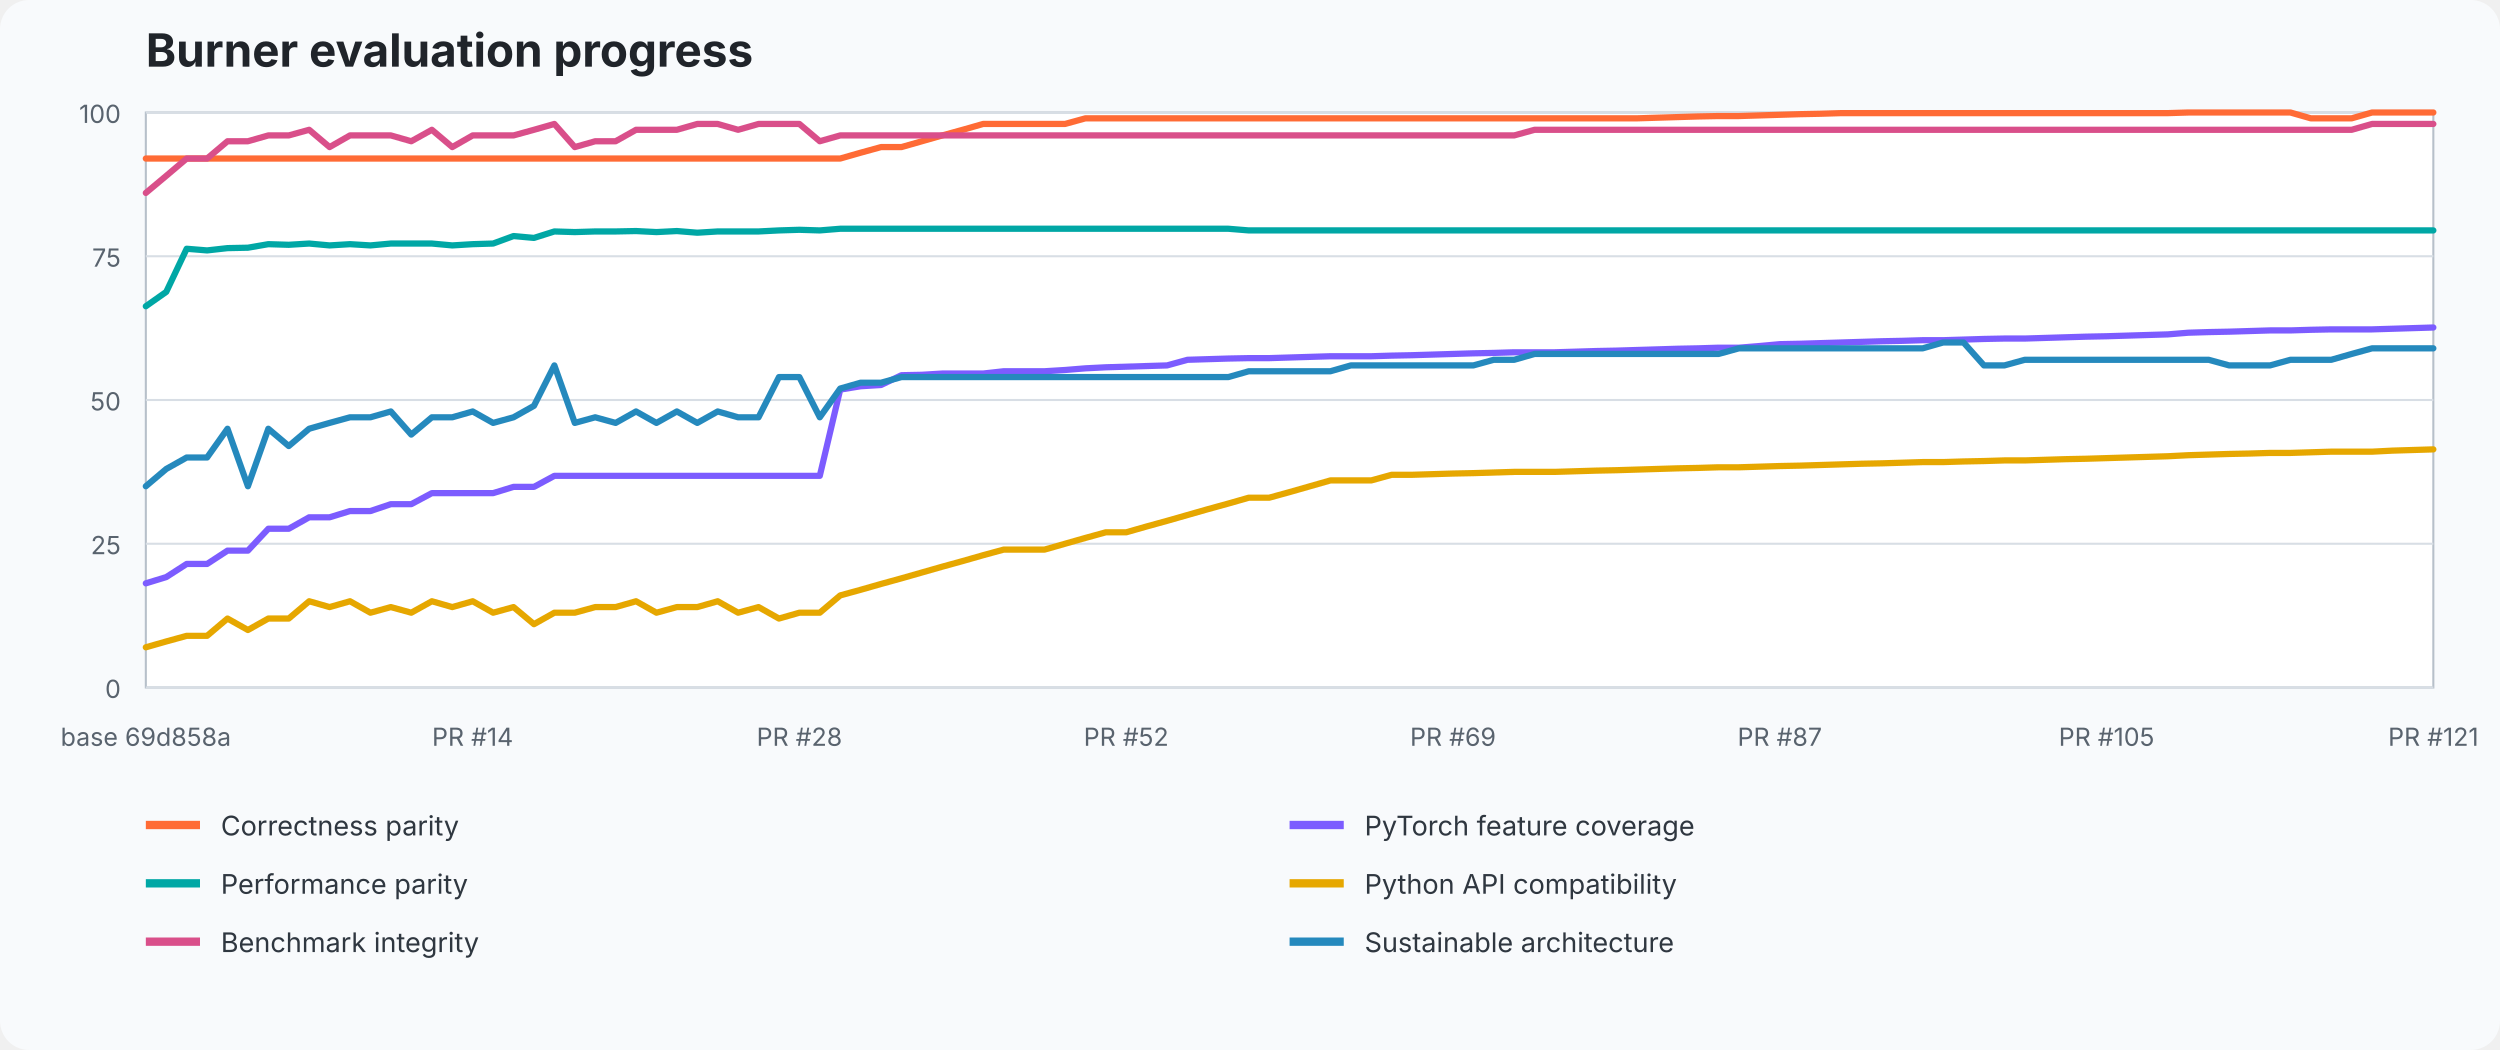
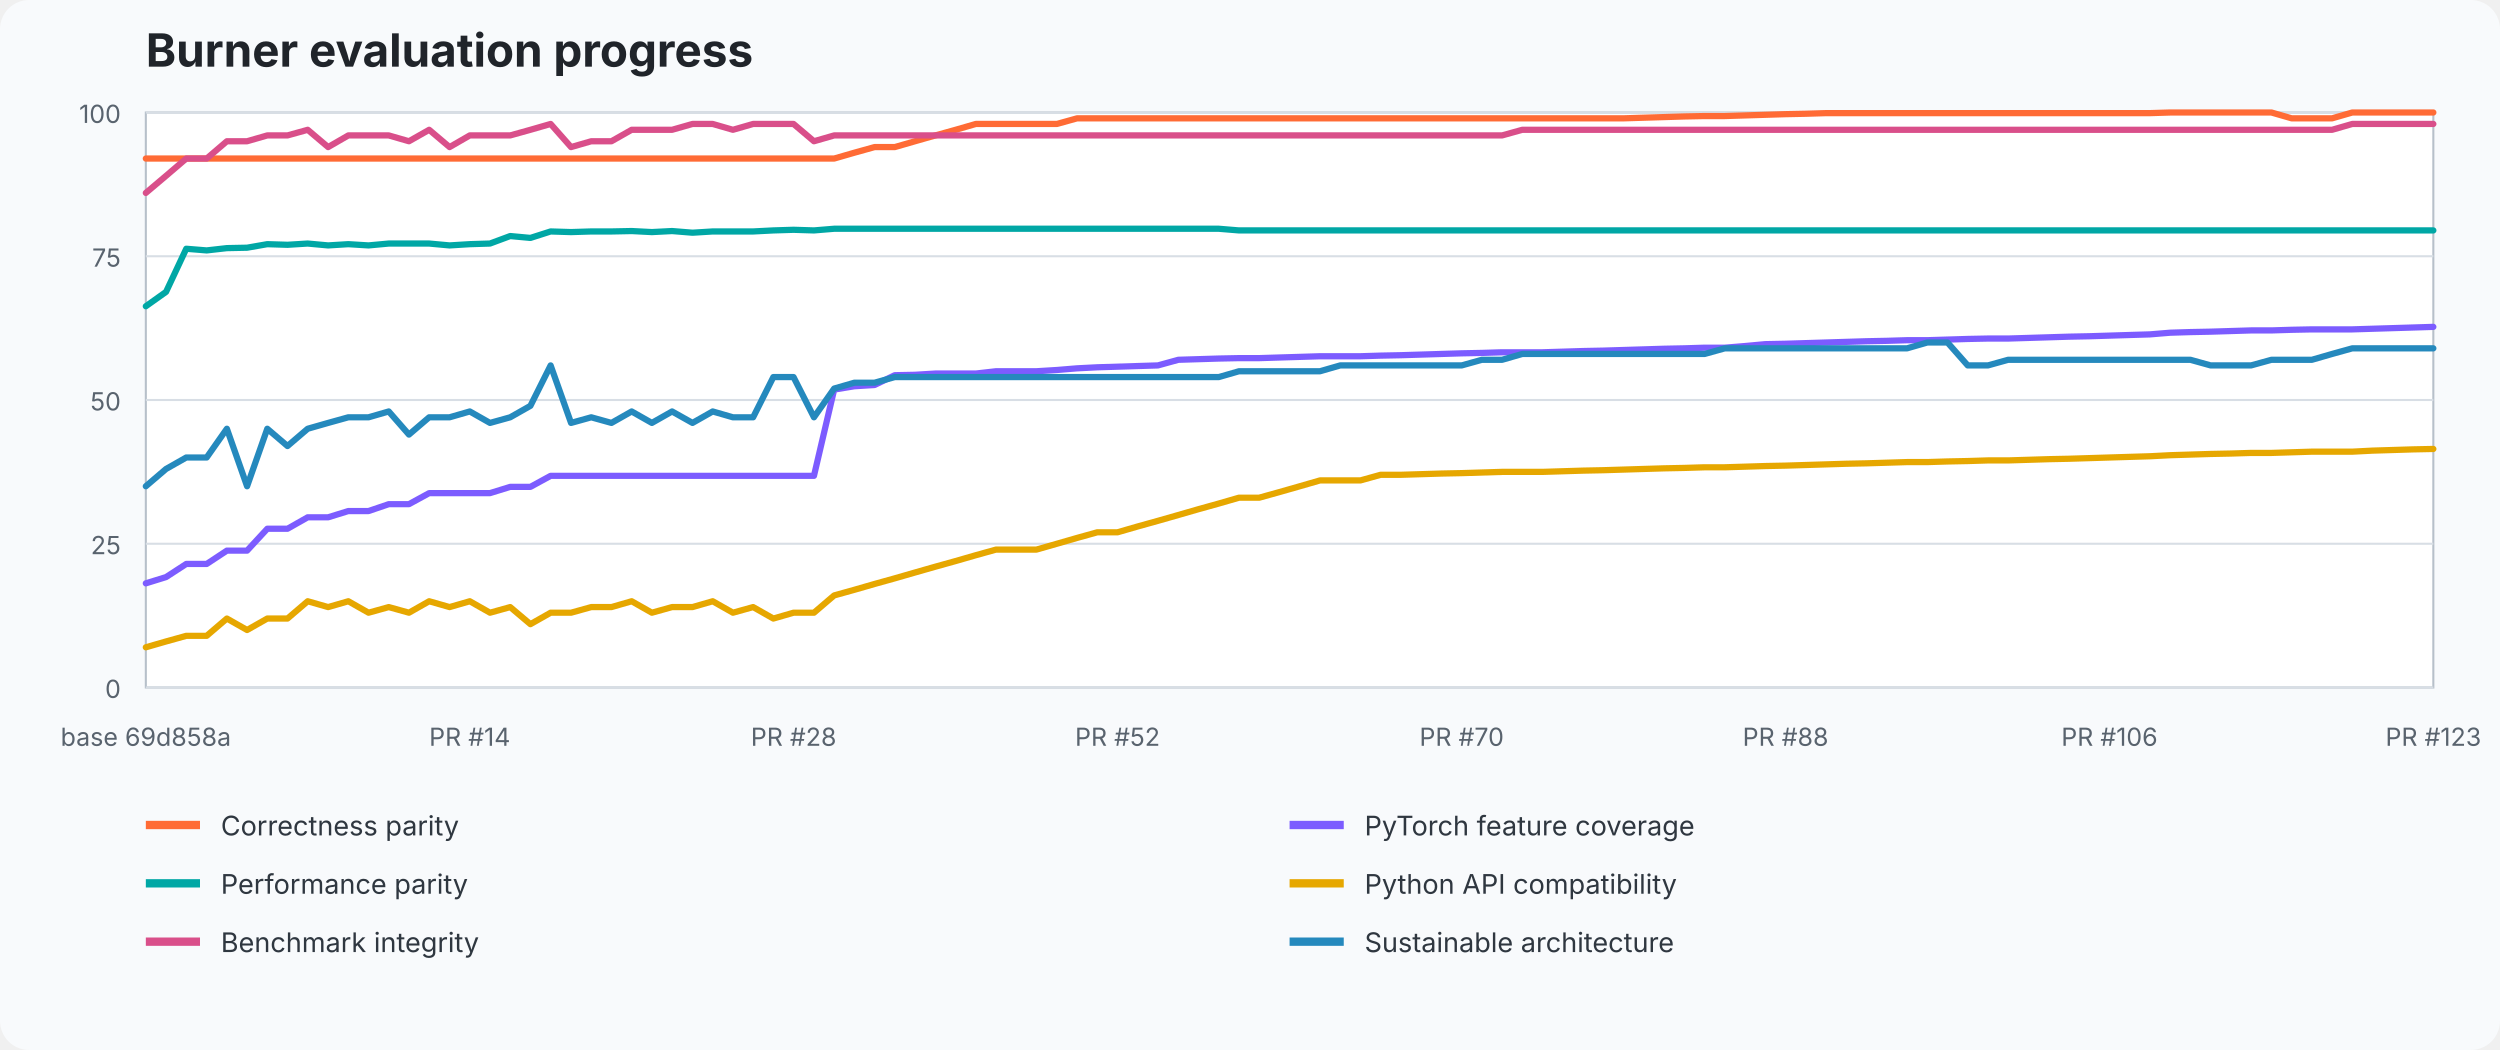
<svg xmlns="http://www.w3.org/2000/svg" width="1200" height="504" viewBox="0 0 1200 504" role="img" aria-labelledby="title desc">
  <style>text{font-family:ui-sans-serif,system-ui,-apple-system,BlinkMacSystemFont,"Segoe UI",sans-serif}.title{font-size:22px;font-weight:700;fill:#20242a}.axis{font-size:12px;fill:#59636e}.legend{font-size:13px;fill:#2f3740}.grid{stroke:#d8dee5;stroke-width:1}.plot{fill:#fff;stroke:#b7c0ca}</style>
  <rect width="100%" height="100%" fill="#f8fafc" rx="14" />
  <text x="70" y="32" class="title">Burner evaluation progress</text>
  <rect x="70" y="54" width="1098" height="276" class="plot" />
  <line x1="70" y1="330" x2="1168" y2="330" class="grid" />
  <text x="58" y="335" text-anchor="end" class="axis">0</text>
  <line x1="70" y1="261" x2="1168" y2="261" class="grid" />
  <text x="58" y="266" text-anchor="end" class="axis">25</text>
  <line x1="70" y1="192" x2="1168" y2="192" class="grid" />
  <text x="58" y="197" text-anchor="end" class="axis">50</text>
  <line x1="70" y1="123" x2="1168" y2="123" class="grid" />
  <text x="58" y="128" text-anchor="end" class="axis">75</text>
  <line x1="70" y1="54" x2="1168" y2="54" class="grid" />
  <text x="58" y="59" text-anchor="end" class="axis">100</text>
-   <polyline points="70.0,76.1 79.8,76.1 89.6,76.1 99.4,76.1 109.2,76.1 119.0,76.1 128.8,76.1 138.6,76.1 148.4,76.1 158.2,76.1 168.0,76.1 177.8,76.1 187.6,76.1 197.4,76.1 207.3,76.1 217.1,76.1 226.9,76.1 236.7,76.1 246.5,76.1 256.3,76.1 266.1,76.1 275.9,76.1 285.7,76.1 295.5,76.1 305.3,76.1 315.1,76.1 324.9,76.1 334.7,76.1 344.5,76.1 354.3,76.1 364.1,76.1 373.9,76.1 383.7,76.1 393.5,76.1 403.3,76.1 413.1,73.3 422.9,70.6 432.7,70.6 442.5,67.8 452.3,65.0 462.1,62.3 471.9,59.5 481.8,59.5 491.6,59.5 501.4,59.5 511.2,59.5 521.0,56.8 530.8,56.8 540.6,56.8 550.4,56.8 560.2,56.8 570.0,56.8 579.8,56.8 589.6,56.8 599.4,56.8 609.2,56.8 619.0,56.8 628.8,56.8 638.6,56.8 648.4,56.8 658.2,56.8 668.0,56.8 677.8,56.8 687.6,56.8 697.4,56.8 707.2,56.8 717.0,56.8 726.8,56.8 736.6,56.8 746.4,56.8 756.3,56.8 766.1,56.8 775.9,56.8 785.7,56.8 795.5,56.5 805.3,56.2 815.1,55.9 824.9,55.7 834.7,55.7 844.5,55.4 854.3,55.1 864.1,54.8 873.9,54.6 883.7,54.3 893.5,54.3 903.3,54.3 913.1,54.3 922.9,54.3 932.7,54.3 942.5,54.3 952.3,54.3 962.1,54.3 971.9,54.3 981.7,54.3 991.5,54.3 1001.3,54.3 1011.1,54.3 1020.9,54.3 1030.8,54.3 1040.6,54.3 1050.4,54.0 1060.2,54.0 1070.0,54.0 1079.8,54.0 1089.6,54.0 1099.4,54.0 1109.2,56.8 1119.0,56.8 1128.8,56.8 1138.6,54.0 1148.4,54.0 1158.2,54.0 1168.0,54.0" fill="none" stroke="#ff6b35" stroke-width="3" stroke-linejoin="round" stroke-linecap="round" />
-   <polyline points="70.0,280.0 79.8,277.0 89.6,270.7 99.4,270.7 109.2,264.3 119.0,264.3 128.8,253.8 138.6,253.8 148.4,248.3 158.2,248.3 168.0,245.3 177.8,245.3 187.6,242.0 197.4,242.0 207.3,236.7 217.1,236.7 226.9,236.7 236.7,236.7 246.5,233.7 256.3,233.7 266.1,228.4 275.9,228.4 285.7,228.4 295.5,228.4 305.3,228.4 315.1,228.4 324.9,228.4 334.7,228.4 344.5,228.4 354.3,228.4 364.1,228.4 373.9,228.4 383.7,228.4 393.5,228.4 403.3,187.0 413.1,185.4 422.9,184.8 432.7,180.1 442.5,179.9 452.3,179.3 462.1,179.3 471.9,179.3 481.8,178.2 491.6,178.2 501.4,178.2 511.2,177.6 521.0,176.8 530.8,176.3 540.6,176.0 550.4,175.7 560.2,175.4 570.0,172.7 579.8,172.4 589.6,172.1 599.4,171.9 609.2,171.9 619.0,171.6 628.8,171.3 638.6,171.0 648.4,171.0 658.2,171.0 668.0,170.7 677.8,170.5 687.6,170.2 697.4,169.9 707.2,169.6 717.0,169.4 726.8,169.1 736.6,169.1 746.4,169.1 756.3,168.8 766.1,168.5 775.9,168.3 785.7,168.0 795.5,167.7 805.3,167.4 815.1,167.2 824.9,166.9 834.7,166.9 844.5,166.1 854.3,165.2 864.1,165.0 873.9,164.7 883.7,164.4 893.5,164.1 903.3,163.8 913.1,163.6 922.9,163.3 932.7,163.3 942.5,163.0 952.3,162.7 962.1,162.5 971.9,162.5 981.7,162.2 991.5,161.9 1001.3,161.6 1011.1,161.4 1020.9,161.1 1030.8,160.8 1040.6,160.5 1050.4,159.7 1060.2,159.4 1070.0,159.2 1079.8,158.9 1089.6,158.6 1099.4,158.6 1109.2,158.3 1119.0,158.1 1128.8,158.1 1138.6,158.1 1148.4,157.8 1158.2,157.5 1168.0,157.2" fill="none" stroke="#7c5cff" stroke-width="3" stroke-linejoin="round" stroke-linecap="round" />
-   <polyline points="70.0,147.0 79.8,140.1 89.6,119.4 99.4,120.2 109.2,119.1 119.0,118.9 128.8,117.2 138.6,117.5 148.4,116.9 158.2,117.8 168.0,117.2 177.8,117.8 187.6,116.9 197.4,116.9 207.3,116.9 217.1,117.8 226.9,117.2 236.7,116.9 246.5,113.3 256.3,114.2 266.1,111.1 275.9,111.4 285.7,111.1 295.5,111.1 305.3,110.9 315.1,111.4 324.9,110.9 334.7,111.7 344.5,111.1 354.3,111.1 364.1,111.1 373.9,110.6 383.7,110.3 393.5,110.6 403.3,109.8 413.1,109.8 422.9,109.8 432.7,109.8 442.5,109.8 452.3,109.8 462.1,109.8 471.9,109.8 481.8,109.8 491.6,109.8 501.4,109.8 511.2,109.8 521.0,109.8 530.8,109.8 540.6,109.8 550.4,109.8 560.2,109.8 570.0,109.8 579.8,109.8 589.6,109.8 599.4,110.6 609.2,110.6 619.0,110.6 628.8,110.6 638.6,110.6 648.4,110.6 658.2,110.6 668.0,110.6 677.8,110.6 687.6,110.6 697.4,110.6 707.2,110.6 717.0,110.6 726.8,110.6 736.6,110.6 746.4,110.6 756.3,110.6 766.1,110.6 775.9,110.6 785.7,110.6 795.5,110.6 805.3,110.6 815.1,110.6 824.9,110.6 834.7,110.6 844.5,110.6 854.3,110.6 864.1,110.6 873.9,110.6 883.7,110.6 893.5,110.6 903.3,110.6 913.1,110.6 922.9,110.6 932.7,110.6 942.5,110.6 952.3,110.6 962.1,110.6 971.9,110.6 981.7,110.6 991.5,110.6 1001.3,110.6 1011.1,110.6 1020.9,110.6 1030.8,110.6 1040.6,110.6 1050.4,110.6 1060.2,110.6 1070.0,110.6 1079.8,110.6 1089.6,110.6 1099.4,110.6 1109.2,110.6 1119.0,110.6 1128.8,110.6 1138.6,110.6 1148.4,110.6 1158.2,110.6 1168.0,110.6" fill="none" stroke="#00a7a5" stroke-width="3" stroke-linejoin="round" stroke-linecap="round" />
-   <polyline points="70.0,310.7 79.8,307.9 89.6,305.2 99.4,305.2 109.2,296.9 119.0,302.4 128.8,296.9 138.6,296.9 148.4,288.6 158.2,291.4 168.0,288.6 177.8,294.1 187.6,291.4 197.4,294.1 207.3,288.6 217.1,291.4 226.9,288.6 236.7,294.1 246.5,291.4 256.3,299.6 266.1,294.1 275.9,294.1 285.7,291.4 295.5,291.4 305.3,288.6 315.1,294.1 324.9,291.4 334.7,291.4 344.5,288.6 354.3,294.1 364.1,291.4 373.9,296.9 383.7,294.1 393.5,294.1 403.3,285.8 413.1,283.1 422.9,280.3 432.7,277.6 442.5,274.8 452.3,272.0 462.1,269.3 471.9,266.5 481.8,263.8 491.6,263.8 501.4,263.8 511.2,261.0 521.0,258.2 530.8,255.5 540.6,255.5 550.4,252.7 560.2,250.0 570.0,247.2 579.8,244.4 589.6,241.7 599.4,238.9 609.2,238.9 619.0,236.2 628.8,233.4 638.6,230.6 648.4,230.6 658.2,230.6 668.0,227.9 677.8,227.9 687.6,227.6 697.4,227.3 707.2,227.1 717.0,226.8 726.8,226.5 736.6,226.5 746.4,226.5 756.3,226.2 766.1,225.9 775.9,225.7 785.7,225.4 795.5,225.1 805.3,224.8 815.1,224.6 824.9,224.3 834.7,224.3 844.5,224.0 854.3,223.7 864.1,223.5 873.9,223.2 883.7,222.9 893.5,222.6 903.3,222.4 913.1,222.1 922.9,221.8 932.7,221.8 942.5,221.5 952.3,221.3 962.1,221.0 971.9,221.0 981.7,220.7 991.5,220.4 1001.3,220.2 1011.1,219.9 1020.9,219.6 1030.8,219.3 1040.6,219.0 1050.4,218.5 1060.2,218.2 1070.0,217.9 1079.8,217.7 1089.6,217.4 1099.4,217.4 1109.2,217.1 1119.0,216.8 1128.8,216.8 1138.6,216.8 1148.4,216.3 1158.2,216.0 1168.0,215.7" fill="none" stroke="#e6a700" stroke-width="3" stroke-linejoin="round" stroke-linecap="round" />
-   <polyline points="70.0,92.6 79.8,84.4 89.6,76.1 99.4,76.1 109.2,67.8 119.0,67.8 128.8,65.0 138.6,65.0 148.4,62.3 158.2,70.6 168.0,65.0 177.8,65.0 187.6,65.0 197.4,67.8 207.3,62.3 217.1,70.6 226.9,65.0 236.7,65.0 246.5,65.0 256.3,62.3 266.1,59.5 275.9,70.6 285.7,67.8 295.5,67.8 305.3,62.3 315.1,62.3 324.9,62.3 334.7,59.5 344.5,59.5 354.3,62.3 364.1,59.5 373.9,59.5 383.7,59.5 393.5,67.8 403.3,65.0 413.1,65.0 422.9,65.0 432.7,65.0 442.5,65.0 452.3,65.0 462.1,65.0 471.9,65.0 481.8,65.0 491.6,65.0 501.4,65.0 511.2,65.0 521.0,65.0 530.8,65.0 540.6,65.0 550.4,65.0 560.2,65.0 570.0,65.0 579.8,65.0 589.6,65.0 599.4,65.0 609.2,65.0 619.0,65.0 628.8,65.0 638.6,65.0 648.4,65.0 658.2,65.0 668.0,65.0 677.8,65.0 687.6,65.0 697.4,65.0 707.2,65.0 717.0,65.0 726.8,65.0 736.6,62.3 746.4,62.3 756.3,62.3 766.1,62.3 775.9,62.3 785.7,62.3 795.5,62.3 805.3,62.3 815.1,62.3 824.9,62.3 834.7,62.3 844.5,62.3 854.3,62.3 864.1,62.3 873.9,62.3 883.7,62.3 893.5,62.3 903.3,62.3 913.1,62.3 922.9,62.3 932.7,62.3 942.5,62.3 952.3,62.3 962.1,62.3 971.9,62.3 981.7,62.3 991.5,62.3 1001.3,62.3 1011.1,62.3 1020.9,62.3 1030.8,62.3 1040.6,62.3 1050.4,62.3 1060.2,62.3 1070.0,62.3 1079.8,62.3 1089.6,62.3 1099.4,62.3 1109.2,62.3 1119.0,62.3 1128.8,62.3 1138.6,59.5 1148.4,59.5 1158.2,59.5 1168.0,59.5" fill="none" stroke="#d94f8a" stroke-width="3" stroke-linejoin="round" stroke-linecap="round" />
-   <polyline points="70.0,233.4 79.8,225.1 89.6,219.6 99.4,219.6 109.2,205.8 119.0,233.4 128.8,205.8 138.6,214.1 148.4,205.8 158.2,203.0 168.0,200.3 177.8,200.3 187.6,197.5 197.4,208.6 207.3,200.3 217.1,200.3 226.9,197.5 236.7,203.0 246.5,200.3 256.3,194.8 266.1,175.4 275.9,203.0 285.7,200.3 295.5,203.0 305.3,197.5 315.1,203.0 324.9,197.5 334.7,203.0 344.5,197.5 354.3,200.3 364.1,200.3 373.9,181.0 383.7,181.0 393.5,200.3 403.3,186.5 413.1,183.7 422.9,183.7 432.7,181.0 442.5,181.0 452.3,181.0 462.1,181.0 471.9,181.0 481.8,181.0 491.6,181.0 501.4,181.0 511.2,181.0 521.0,181.0 530.8,181.0 540.6,181.0 550.4,181.0 560.2,181.0 570.0,181.0 579.8,181.0 589.6,181.0 599.4,178.2 609.2,178.2 619.0,178.2 628.8,178.2 638.6,178.2 648.4,175.4 658.2,175.4 668.0,175.4 677.8,175.4 687.6,175.4 697.4,175.4 707.2,175.4 717.0,172.7 726.8,172.7 736.6,169.9 746.4,169.9 756.3,169.9 766.1,169.9 775.9,169.9 785.7,169.9 795.5,169.9 805.3,169.9 815.1,169.9 824.9,169.9 834.7,167.2 844.5,167.2 854.3,167.2 864.1,167.2 873.9,167.2 883.7,167.2 893.5,167.2 903.3,167.2 913.1,167.2 922.9,167.2 932.7,164.4 942.5,164.4 952.3,175.4 962.1,175.4 971.9,172.7 981.7,172.7 991.5,172.7 1001.3,172.7 1011.1,172.7 1020.9,172.7 1030.8,172.7 1040.6,172.7 1050.4,172.7 1060.2,172.7 1070.0,175.4 1079.8,175.4 1089.6,175.4 1099.4,172.7 1109.2,172.7 1119.0,172.7 1128.8,169.9 1138.6,167.2 1148.4,167.2 1158.2,167.2 1168.0,167.2" fill="none" stroke="#2589bd" stroke-width="3" stroke-linejoin="round" stroke-linecap="round" />
+   <polyline points="70.0,76.1 79.7,76.1 89.4,76.1 99.2,76.1 108.9,76.1 118.6,76.1 128.3,76.1 138.0,76.1 147.7,76.1 157.5,76.1 167.2,76.1 176.9,76.1 186.6,76.1 196.3,76.1 206.0,76.1 215.8,76.1 225.5,76.1 235.2,76.1 244.9,76.1 254.6,76.1 264.3,76.1 274.1,76.1 283.8,76.1 293.5,76.1 303.2,76.1 312.9,76.1 322.6,76.1 332.4,76.1 342.1,76.1 351.8,76.1 361.5,76.1 371.2,76.1 380.9,76.1 390.7,76.1 400.4,76.1 410.1,73.3 419.8,70.6 429.5,70.6 439.2,67.8 449.0,65.0 458.7,62.3 468.4,59.5 478.1,59.5 487.8,59.5 497.5,59.5 507.3,59.5 517.0,56.8 526.7,56.8 536.4,56.8 546.1,56.8 555.8,56.8 565.6,56.8 575.3,56.8 585.0,56.8 594.7,56.8 604.4,56.8 614.1,56.8 623.9,56.8 633.6,56.8 643.3,56.8 653.0,56.8 662.7,56.8 672.4,56.8 682.2,56.8 691.9,56.8 701.6,56.8 711.3,56.8 721.0,56.8 730.7,56.8 740.5,56.8 750.2,56.8 759.9,56.8 769.6,56.8 779.3,56.8 789.0,56.5 798.8,56.2 808.5,55.9 818.2,55.7 827.9,55.7 837.6,55.4 847.3,55.1 857.1,54.8 866.8,54.6 876.5,54.3 886.2,54.3 895.9,54.3 905.6,54.3 915.4,54.3 925.1,54.3 934.8,54.3 944.5,54.3 954.2,54.3 963.9,54.3 973.7,54.3 983.4,54.3 993.1,54.3 1002.8,54.3 1012.5,54.3 1022.2,54.3 1032.0,54.3 1041.7,54.0 1051.4,54.0 1061.1,54.0 1070.8,54.0 1080.5,54.0 1090.3,54.0 1100.0,56.8 1109.7,56.8 1119.4,56.8 1129.1,54.0 1138.8,54.0 1148.6,54.0 1158.3,54.0 1168.0,54.0" fill="none" stroke="#ff6b35" stroke-width="3" stroke-linejoin="round" stroke-linecap="round" />
+   <polyline points="70.0,280.0 79.7,277.0 89.4,270.7 99.2,270.7 108.9,264.3 118.6,264.3 128.3,253.8 138.0,253.8 147.7,248.3 157.5,248.3 167.2,245.3 176.9,245.3 186.6,242.0 196.3,242.0 206.0,236.7 215.8,236.7 225.5,236.7 235.2,236.7 244.9,233.7 254.6,233.7 264.3,228.4 274.1,228.4 283.8,228.4 293.5,228.4 303.2,228.4 312.9,228.4 322.6,228.4 332.4,228.4 342.1,228.4 351.8,228.4 361.5,228.4 371.2,228.4 380.9,228.4 390.7,228.4 400.4,187.0 410.1,185.4 419.8,184.8 429.5,180.1 439.2,179.9 449.0,179.3 458.7,179.3 468.4,179.3 478.1,178.2 487.8,178.2 497.5,178.2 507.3,177.6 517.0,176.8 526.7,176.3 536.4,176.0 546.1,175.7 555.8,175.4 565.6,172.7 575.3,172.4 585.0,172.1 594.7,171.9 604.4,171.9 614.1,171.6 623.9,171.3 633.6,171.0 643.3,171.0 653.0,171.0 662.7,170.7 672.4,170.5 682.2,170.2 691.9,169.9 701.6,169.6 711.3,169.4 721.0,169.1 730.7,169.1 740.5,169.1 750.2,168.8 759.9,168.5 769.6,168.3 779.3,168.0 789.0,167.7 798.8,167.4 808.5,167.2 818.2,166.9 827.9,166.9 837.6,166.1 847.3,165.2 857.1,165.0 866.8,164.7 876.5,164.4 886.2,164.1 895.9,163.8 905.6,163.6 915.4,163.3 925.1,163.3 934.8,163.0 944.5,162.7 954.2,162.5 963.9,162.5 973.7,162.2 983.4,161.9 993.1,161.6 1002.8,161.4 1012.5,161.1 1022.2,160.8 1032.0,160.5 1041.7,159.7 1051.4,159.4 1061.1,159.2 1070.8,158.9 1080.5,158.6 1090.3,158.6 1100.0,158.3 1109.7,158.1 1119.4,158.1 1129.1,158.1 1138.8,157.8 1148.6,157.5 1158.3,157.2 1168.0,156.9" fill="none" stroke="#7c5cff" stroke-width="3" stroke-linejoin="round" stroke-linecap="round" />
+   <polyline points="70.0,147.0 79.7,140.1 89.4,119.4 99.2,120.2 108.9,119.1 118.6,118.9 128.3,117.2 138.0,117.5 147.7,116.9 157.5,117.8 167.2,117.2 176.9,117.8 186.6,116.9 196.3,116.9 206.0,116.9 215.8,117.8 225.5,117.2 235.2,116.9 244.9,113.3 254.6,114.2 264.3,111.1 274.1,111.4 283.8,111.1 293.5,111.1 303.2,110.9 312.9,111.4 322.6,110.9 332.4,111.7 342.1,111.1 351.8,111.1 361.5,111.1 371.2,110.6 380.9,110.3 390.7,110.6 400.4,109.8 410.1,109.8 419.8,109.8 429.5,109.8 439.2,109.8 449.0,109.8 458.7,109.8 468.4,109.8 478.1,109.8 487.8,109.8 497.5,109.8 507.3,109.8 517.0,109.8 526.7,109.8 536.4,109.8 546.1,109.8 555.8,109.8 565.6,109.8 575.3,109.8 585.0,109.8 594.7,110.6 604.4,110.6 614.1,110.6 623.9,110.6 633.6,110.6 643.3,110.6 653.0,110.6 662.7,110.6 672.4,110.6 682.2,110.6 691.9,110.6 701.6,110.6 711.3,110.6 721.0,110.6 730.7,110.6 740.5,110.6 750.2,110.6 759.9,110.6 769.6,110.6 779.3,110.6 789.0,110.6 798.8,110.6 808.5,110.6 818.2,110.6 827.9,110.6 837.6,110.6 847.3,110.6 857.1,110.6 866.8,110.6 876.5,110.6 886.2,110.6 895.9,110.6 905.6,110.6 915.4,110.6 925.1,110.6 934.8,110.6 944.5,110.6 954.2,110.6 963.9,110.6 973.7,110.6 983.4,110.6 993.1,110.6 1002.8,110.6 1012.5,110.6 1022.2,110.6 1032.0,110.6 1041.7,110.6 1051.4,110.6 1061.1,110.6 1070.8,110.6 1080.5,110.6 1090.3,110.6 1100.0,110.6 1109.7,110.6 1119.4,110.6 1129.1,110.6 1138.8,110.6 1148.6,110.6 1158.3,110.6 1168.0,110.6" fill="none" stroke="#00a7a5" stroke-width="3" stroke-linejoin="round" stroke-linecap="round" />
+   <polyline points="70.0,310.7 79.7,307.9 89.4,305.2 99.2,305.2 108.9,296.9 118.6,302.4 128.3,296.9 138.0,296.9 147.7,288.6 157.5,291.4 167.2,288.6 176.9,294.1 186.6,291.4 196.3,294.1 206.0,288.6 215.8,291.4 225.5,288.6 235.2,294.1 244.9,291.4 254.6,299.6 264.3,294.1 274.1,294.1 283.8,291.4 293.5,291.4 303.2,288.6 312.9,294.1 322.6,291.4 332.4,291.4 342.1,288.6 351.8,294.1 361.5,291.4 371.2,296.9 380.9,294.1 390.7,294.1 400.4,285.8 410.1,283.1 419.8,280.3 429.5,277.6 439.2,274.8 449.0,272.0 458.7,269.3 468.4,266.5 478.1,263.8 487.8,263.8 497.5,263.8 507.3,261.0 517.0,258.2 526.7,255.5 536.4,255.5 546.1,252.7 555.8,250.0 565.6,247.2 575.3,244.4 585.0,241.7 594.7,238.9 604.4,238.9 614.1,236.2 623.9,233.4 633.6,230.6 643.3,230.6 653.0,230.6 662.7,227.9 672.4,227.9 682.2,227.6 691.9,227.3 701.6,227.1 711.3,226.8 721.0,226.5 730.7,226.5 740.5,226.5 750.2,226.2 759.9,225.9 769.6,225.7 779.3,225.4 789.0,225.1 798.8,224.8 808.5,224.6 818.2,224.3 827.9,224.3 837.6,224.0 847.3,223.7 857.1,223.5 866.8,223.2 876.5,222.9 886.2,222.6 895.9,222.4 905.6,222.1 915.4,221.8 925.1,221.8 934.8,221.5 944.5,221.3 954.2,221.0 963.9,221.0 973.7,220.7 983.4,220.4 993.1,220.2 1002.8,219.9 1012.5,219.6 1022.2,219.3 1032.0,219.0 1041.7,218.5 1051.4,218.2 1061.1,217.9 1070.8,217.7 1080.5,217.4 1090.3,217.4 1100.0,217.1 1109.7,216.8 1119.4,216.8 1129.1,216.8 1138.8,216.3 1148.6,216.0 1158.3,215.7 1168.0,215.5" fill="none" stroke="#e6a700" stroke-width="3" stroke-linejoin="round" stroke-linecap="round" />
+   <polyline points="70.0,92.6 79.7,84.4 89.4,76.1 99.2,76.1 108.9,67.8 118.6,67.8 128.3,65.0 138.0,65.0 147.7,62.3 157.5,70.6 167.2,65.0 176.9,65.0 186.6,65.0 196.3,67.8 206.0,62.3 215.8,70.6 225.5,65.0 235.2,65.0 244.9,65.0 254.6,62.3 264.3,59.5 274.1,70.6 283.8,67.8 293.5,67.8 303.2,62.3 312.9,62.3 322.6,62.3 332.4,59.5 342.1,59.5 351.8,62.3 361.5,59.5 371.2,59.5 380.9,59.5 390.7,67.8 400.4,65.0 410.1,65.0 419.8,65.0 429.5,65.0 439.2,65.0 449.0,65.0 458.7,65.0 468.4,65.0 478.1,65.0 487.8,65.0 497.5,65.0 507.3,65.0 517.0,65.0 526.7,65.0 536.4,65.0 546.1,65.0 555.8,65.0 565.6,65.0 575.3,65.0 585.0,65.0 594.7,65.0 604.4,65.0 614.1,65.0 623.9,65.0 633.6,65.0 643.3,65.0 653.0,65.0 662.7,65.0 672.4,65.0 682.2,65.0 691.9,65.0 701.6,65.0 711.3,65.0 721.0,65.0 730.7,62.3 740.5,62.3 750.2,62.3 759.9,62.3 769.6,62.3 779.3,62.3 789.0,62.3 798.8,62.3 808.5,62.3 818.2,62.3 827.9,62.3 837.6,62.3 847.3,62.3 857.1,62.3 866.8,62.3 876.5,62.3 886.2,62.3 895.9,62.3 905.6,62.3 915.4,62.3 925.1,62.3 934.8,62.3 944.5,62.3 954.2,62.3 963.9,62.3 973.7,62.3 983.4,62.3 993.1,62.3 1002.8,62.3 1012.5,62.3 1022.2,62.3 1032.0,62.3 1041.7,62.3 1051.4,62.3 1061.1,62.3 1070.8,62.3 1080.5,62.3 1090.3,62.3 1100.0,62.3 1109.7,62.3 1119.4,62.3 1129.1,59.5 1138.8,59.5 1148.6,59.5 1158.3,59.5 1168.0,59.5" fill="none" stroke="#d94f8a" stroke-width="3" stroke-linejoin="round" stroke-linecap="round" />
+   <polyline points="70.0,233.4 79.7,225.1 89.4,219.6 99.2,219.6 108.9,205.8 118.6,233.4 128.3,205.8 138.0,214.1 147.7,205.8 157.5,203.0 167.2,200.3 176.9,200.3 186.6,197.5 196.3,208.6 206.0,200.3 215.8,200.3 225.5,197.5 235.2,203.0 244.9,200.3 254.6,194.8 264.3,175.4 274.1,203.0 283.8,200.3 293.5,203.0 303.2,197.5 312.9,203.0 322.6,197.5 332.4,203.0 342.1,197.5 351.8,200.3 361.5,200.3 371.2,181.0 380.9,181.0 390.7,200.3 400.4,186.5 410.1,183.7 419.8,183.7 429.5,181.0 439.2,181.0 449.0,181.0 458.7,181.0 468.4,181.0 478.1,181.0 487.8,181.0 497.5,181.0 507.3,181.0 517.0,181.0 526.7,181.0 536.4,181.0 546.1,181.0 555.8,181.0 565.6,181.0 575.3,181.0 585.0,181.0 594.7,178.2 604.4,178.2 614.1,178.2 623.9,178.2 633.6,178.2 643.3,175.4 653.0,175.4 662.7,175.4 672.4,175.4 682.2,175.4 691.9,175.4 701.6,175.4 711.3,172.7 721.0,172.7 730.7,169.9 740.5,169.9 750.2,169.9 759.9,169.9 769.6,169.9 779.3,169.9 789.0,169.9 798.8,169.9 808.5,169.9 818.2,169.9 827.9,167.2 837.6,167.2 847.3,167.2 857.1,167.2 866.8,167.2 876.5,167.2 886.2,167.2 895.9,167.2 905.6,167.2 915.4,167.2 925.1,164.4 934.8,164.4 944.5,175.4 954.2,175.4 963.9,172.7 973.7,172.7 983.4,172.7 993.1,172.7 1002.8,172.7 1012.5,172.7 1022.2,172.7 1032.0,172.7 1041.7,172.7 1051.4,172.7 1061.1,175.4 1070.8,175.4 1080.5,175.4 1090.3,172.7 1100.0,172.7 1109.7,172.7 1119.4,169.9 1129.1,167.2 1138.8,167.2 1148.6,167.2 1158.3,167.2 1168.0,167.2" fill="none" stroke="#2589bd" stroke-width="3" stroke-linejoin="round" stroke-linecap="round" />
  <text x="70" y="358" text-anchor="middle" class="axis">base 69d858a</text>
-   <text x="226.857" y="358" text-anchor="middle" class="axis">PR #14</text>
-   <text x="383.714" y="358" text-anchor="middle" class="axis">PR #28</text>
-   <text x="540.571" y="358" text-anchor="middle" class="axis">PR #52</text>
-   <text x="697.429" y="358" text-anchor="middle" class="axis">PR #69</text>
-   <text x="854.286" y="358" text-anchor="middle" class="axis">PR #87</text>
-   <text x="1011.143" y="358" text-anchor="middle" class="axis">PR #105</text>
-   <text x="1168" y="358" text-anchor="middle" class="axis">PR #121</text>
+   <text x="225.469" y="358" text-anchor="middle" class="axis">PR #14</text>
+   <text x="380.938" y="358" text-anchor="middle" class="axis">PR #28</text>
+   <text x="536.407" y="358" text-anchor="middle" class="axis">PR #52</text>
+   <text x="701.593" y="358" text-anchor="middle" class="axis">PR #70</text>
+   <text x="857.062" y="358" text-anchor="middle" class="axis">PR #88</text>
+   <text x="1012.531" y="358" text-anchor="middle" class="axis">PR #106</text>
+   <text x="1168" y="358" text-anchor="middle" class="axis">PR #123</text>
  <line x1="70" y1="396" x2="96" y2="396" stroke="#ff6b35" stroke-width="4" />
  <text x="106" y="401" class="legend">Correctness parity</text>
  <line x1="619" y1="396" x2="645" y2="396" stroke="#7c5cff" stroke-width="4" />
  <text x="655" y="401" class="legend">PyTorch feature coverage</text>
  <line x1="70" y1="424" x2="96" y2="424" stroke="#00a7a5" stroke-width="4" />
  <text x="106" y="429" class="legend">Performance parity</text>
  <line x1="619" y1="424" x2="645" y2="424" stroke="#e6a700" stroke-width="4" />
  <text x="655" y="429" class="legend">Python API compatibility</text>
  <line x1="70" y1="452" x2="96" y2="452" stroke="#d94f8a" stroke-width="4" />
  <text x="106" y="457" class="legend">Benchmark integrity</text>
  <line x1="619" y1="452" x2="645" y2="452" stroke="#2589bd" stroke-width="4" />
  <text x="655" y="457" class="legend">Sustainable architecture</text>
</svg>
